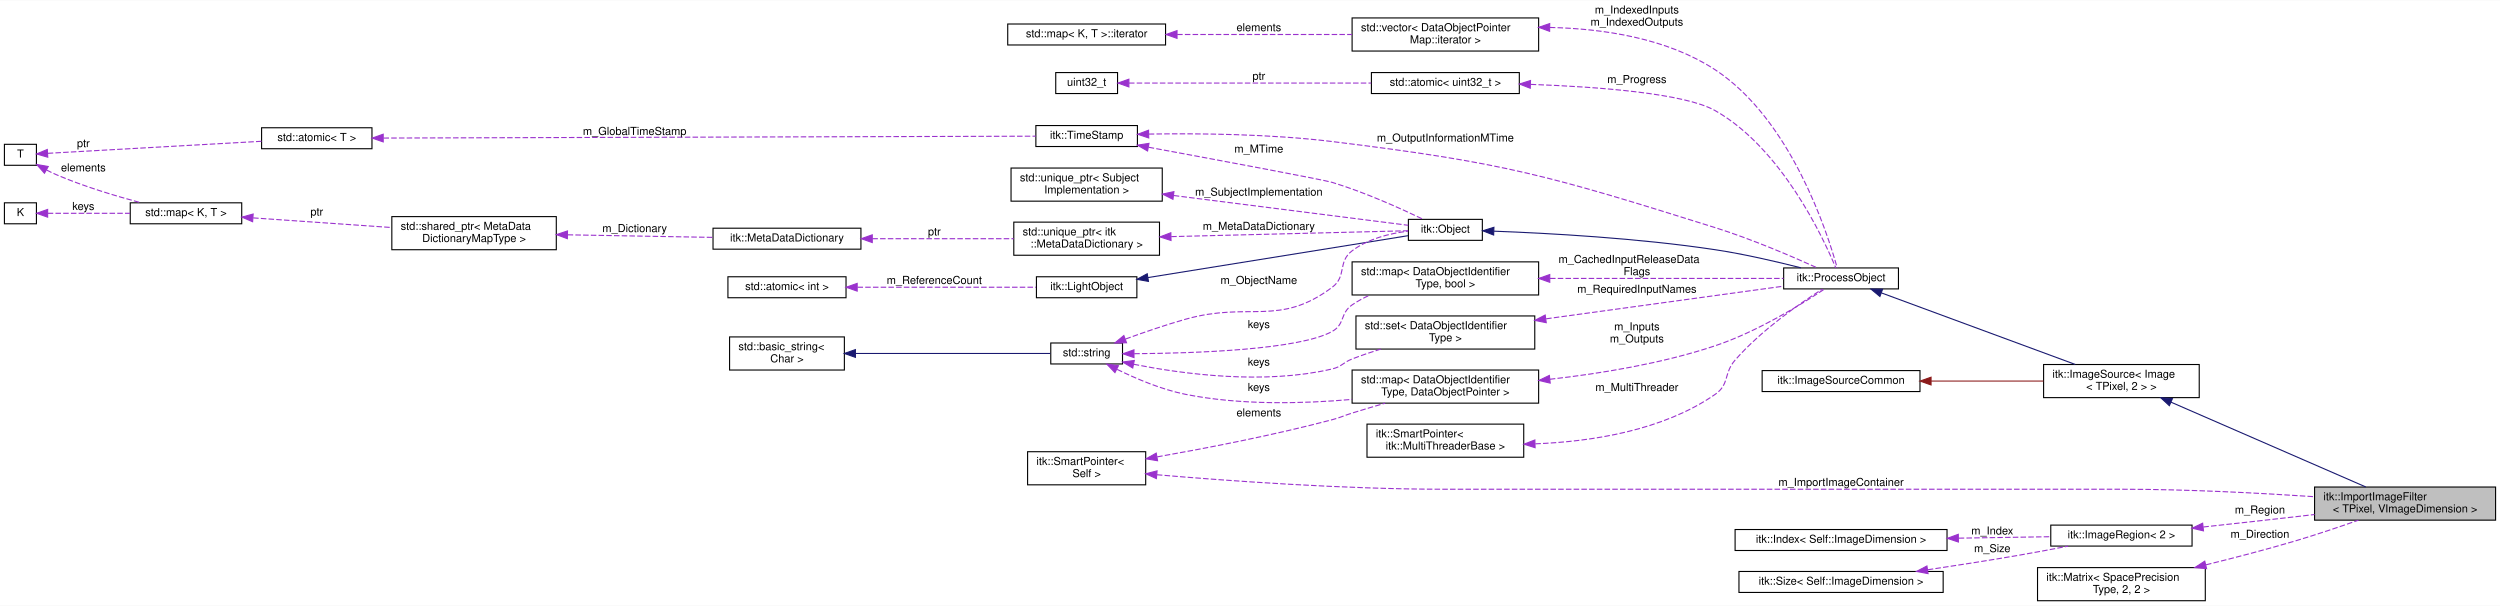
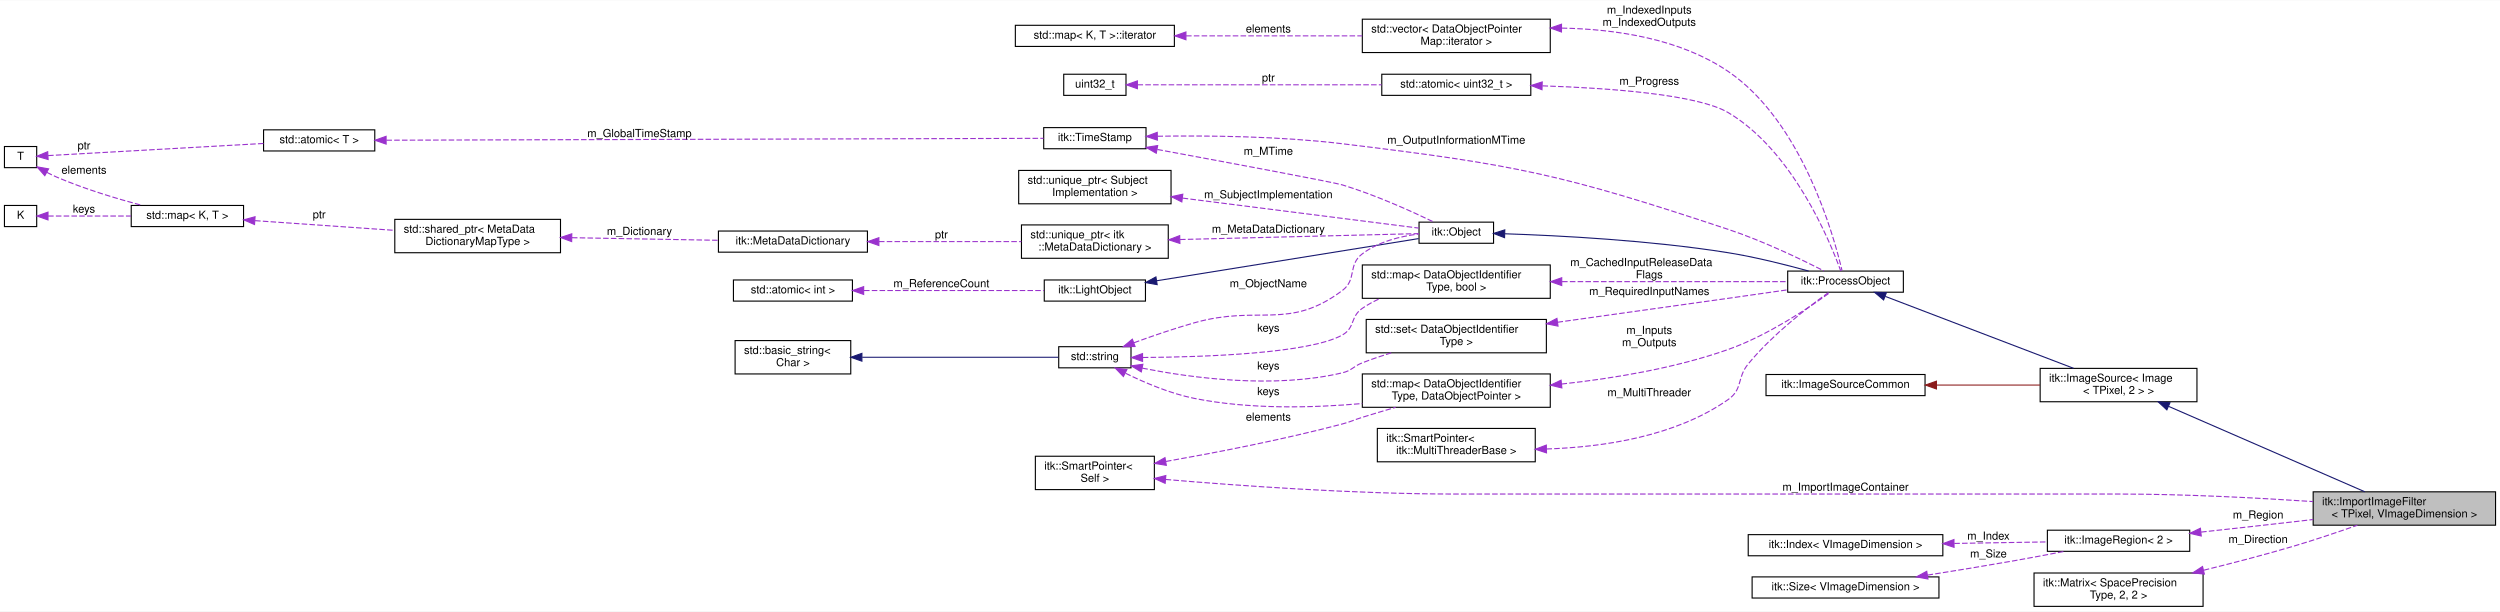
- <svg xmlns="http://www.w3.org/2000/svg" xmlns:xlink="http://www.w3.org/1999/xlink" width="2265pt" height="549pt" viewBox="0.00 0.00 2265.00 548.50">
-   <g id="graph0" class="graph" transform="scale(1 1) rotate(0) translate(4 544.5)">
-     <polygon fill="white" stroke="transparent" points="-4,4 -4,-544.5 2261,-544.5 2261,4 -4,4" />
+ <svg xmlns="http://www.w3.org/2000/svg" xmlns:xlink="http://www.w3.org/1999/xlink" width="2248pt" height="550pt" viewBox="0.00 0.00 2248.00 549.50">
+   <g id="graph0" class="graph" transform="scale(1 1) rotate(0) translate(4 545.5)">
+     <polygon fill="white" stroke="transparent" points="-4,4 -4,-545.5 2244,-545.5 2244,4 -4,4" />
    <g id="node1" class="node">
      <g id="a_node1">
        <a xlink:title="Import data from a standard C array into an itk::Image.">
-           <polygon fill="#bfbfbf" stroke="black" points="2093,-73.5 2093,-103.5 2257,-103.5 2257,-73.5 2093,-73.5" />
-           <text text-anchor="start" x="2101" y="-91.5" font-family="Helvetica,sans-Serif" font-size="10.00">itk::ImportImageFilter</text>
-           <text text-anchor="middle" x="2175" y="-80.5" font-family="Helvetica,sans-Serif" font-size="10.00">&lt; TPixel, VImageDimension &gt;</text>
+           <polygon fill="#bfbfbf" stroke="black" points="2076,-73.5 2076,-103.5 2240,-103.5 2240,-73.5 2076,-73.5" />
+           <text text-anchor="start" x="2084" y="-91.5" font-family="Helvetica,sans-Serif" font-size="10.00">itk::ImportImageFilter</text>
+           <text text-anchor="middle" x="2158" y="-80.5" font-family="Helvetica,sans-Serif" font-size="10.00">&lt; TPixel, VImageDimension &gt;</text>
        </a>
      </g>
    </g>
    <g id="node2" class="node">
      <g id="a_node2">
        <a xlink:href="classitk_1_1ImageSource.html" target="_top" xlink:title=" ">
-           <polygon fill="white" stroke="black" points="1847.5,-184.5 1847.5,-214.5 1988.5,-214.5 1988.5,-184.5 1847.5,-184.5" />
-           <text text-anchor="start" x="1855.5" y="-202.5" font-family="Helvetica,sans-Serif" font-size="10.00">itk::ImageSource&lt; Image</text>
-           <text text-anchor="middle" x="1918" y="-191.5" font-family="Helvetica,sans-Serif" font-size="10.00">&lt; TPixel, 2 &gt; &gt;</text>
+           <polygon fill="white" stroke="black" points="1830.5,-184.5 1830.5,-214.5 1971.5,-214.5 1971.5,-184.5 1830.5,-184.5" />
+           <text text-anchor="start" x="1838.5" y="-202.5" font-family="Helvetica,sans-Serif" font-size="10.00">itk::ImageSource&lt; Image</text>
+           <text text-anchor="middle" x="1901" y="-191.5" font-family="Helvetica,sans-Serif" font-size="10.00">&lt; TPixel, 2 &gt; &gt;</text>
        </a>
      </g>
    </g>
    <g id="edge1" class="edge">
-       <path fill="none" stroke="midnightblue" d="M1962.93,-180.38C2012.95,-158.6 2093.66,-123.47 2139.42,-103.55" />
-       <polygon fill="midnightblue" stroke="midnightblue" points="1961.43,-177.21 1953.66,-184.41 1964.22,-183.63 1961.43,-177.21" />
+       <path fill="none" stroke="midnightblue" d="M1945.93,-180.38C1995.95,-158.6 2076.66,-123.47 2122.42,-103.55" />
+       <polygon fill="midnightblue" stroke="midnightblue" points="1944.43,-177.21 1936.66,-184.41 1947.22,-183.63 1944.43,-177.21" />
    </g>
    <g id="node3" class="node">
      <g id="a_node3">
        <a xlink:href="classitk_1_1ProcessObject.html" target="_top" xlink:title="The base class for all process objects (source, filters, mappers) in the Insight data processing pipe...">
-           <polygon fill="white" stroke="black" points="1612,-283 1612,-302 1716,-302 1716,-283 1612,-283" />
-           <text text-anchor="middle" x="1664" y="-290" font-family="Helvetica,sans-Serif" font-size="10.00">itk::ProcessObject</text>
+           <polygon fill="white" stroke="black" points="1603.5,-283 1603.5,-302 1707.5,-302 1707.5,-283 1603.5,-283" />
+           <text text-anchor="middle" x="1655.5" y="-290" font-family="Helvetica,sans-Serif" font-size="10.00">itk::ProcessObject</text>
        </a>
      </g>
    </g>
    <g id="edge2" class="edge">
-       <path fill="none" stroke="midnightblue" d="M1700.63,-279.35C1746.91,-262.27 1827.53,-232.52 1876.22,-214.55" />
-       <polygon fill="midnightblue" stroke="midnightblue" points="1699.19,-276.15 1691.02,-282.9 1701.61,-282.72 1699.19,-276.15" />
+       <path fill="none" stroke="midnightblue" d="M1691.21,-279.24C1735.97,-262.15 1813.65,-232.48 1860.59,-214.55" />
+       <polygon fill="midnightblue" stroke="midnightblue" points="1689.73,-276.06 1681.64,-282.9 1692.23,-282.6 1689.73,-276.06" />
    </g>
    <g id="node4" class="node">
      <g id="a_node4">
        <a xlink:href="classitk_1_1Object.html" target="_top" xlink:title="Base class for most ITK classes.">
          <polygon fill="white" stroke="black" points="1272,-327 1272,-346 1339,-346 1339,-327 1272,-327" />
          <text text-anchor="middle" x="1305.5" y="-334" font-family="Helvetica,sans-Serif" font-size="10.00">itk::Object</text>
        </a>
      </g>
    </g>
    <g id="edge3" class="edge">
-       <path fill="none" stroke="midnightblue" d="M1349.56,-335.3C1398.4,-333.48 1480.3,-329.03 1550,-318.5 1576.27,-314.53 1605.5,-307.74 1627.64,-302.1" />
-       <polygon fill="midnightblue" stroke="midnightblue" points="1349.24,-331.81 1339.37,-335.66 1349.48,-338.8 1349.24,-331.81" />
+       <path fill="none" stroke="midnightblue" d="M1349.19,-335.54C1398.01,-333.93 1480.2,-329.68 1550,-318.5 1574.55,-314.57 1601.8,-307.7 1622.31,-302.02" />
+       <polygon fill="midnightblue" stroke="midnightblue" points="1348.89,-332.05 1339,-335.85 1349.1,-339.04 1348.89,-332.05" />
    </g>
    <g id="node5" class="node">
      <g id="a_node5">
        <a xlink:href="classitk_1_1LightObject.html" target="_top" xlink:title="Light weight base class for most itk classes.">
          <polygon fill="white" stroke="black" points="935,-275 935,-294 1026,-294 1026,-275 935,-275" />
          <text text-anchor="middle" x="980.5" y="-282" font-family="Helvetica,sans-Serif" font-size="10.00">itk::LightObject</text>
        </a>
      </g>
    </g>
    <g id="edge4" class="edge">
      <path fill="none" stroke="midnightblue" d="M1036.09,-293.29C1103.55,-304.15 1216.2,-322.28 1271.64,-331.21" />
      <polygon fill="midnightblue" stroke="midnightblue" points="1036.5,-289.81 1026.07,-291.68 1035.39,-296.72 1036.5,-289.81" />
    </g>
    <g id="node6" class="node">
      <g id="a_node6">
        <a xlink:title=" ">
          <polygon fill="white" stroke="black" points="655.5,-275 655.5,-294 762.5,-294 762.5,-275 655.5,-275" />
          <text text-anchor="middle" x="709" y="-282" font-family="Helvetica,sans-Serif" font-size="10.00">std::atomic&lt; int &gt;</text>
        </a>
      </g>
    </g>
    <g id="edge5" class="edge">
      <path fill="none" stroke="#9a32cd" stroke-dasharray="5,2" d="M772.89,-284.5C822.48,-284.5 890.42,-284.5 934.63,-284.5" />
      <polygon fill="#9a32cd" stroke="#9a32cd" points="772.6,-281 762.6,-284.5 772.6,-288 772.6,-281" />
      <text text-anchor="middle" x="842.5" y="-287.5" font-family="Helvetica,sans-Serif" font-size="10.00"> m_ReferenceCount</text>
    </g>
    <g id="node7" class="node">
      <g id="a_node7">
        <a xlink:href="classitk_1_1TimeStamp.html" target="_top" xlink:title="Generate a unique, increasing time value.">
          <polygon fill="white" stroke="black" points="934.5,-412 934.5,-431 1026.5,-431 1026.5,-412 934.5,-412" />
          <text text-anchor="middle" x="980.5" y="-419" font-family="Helvetica,sans-Serif" font-size="10.00">itk::TimeStamp</text>
        </a>
      </g>
    </g>
    <g id="edge18" class="edge">
-       <path fill="none" stroke="#9a32cd" stroke-dasharray="5,2" d="M1036.78,-423.28C1081.72,-424 1146.68,-423.4 1203,-416.5 1359.9,-397.29 1399.17,-385.79 1550,-338.5 1583.15,-328.11 1620.2,-312.15 1642.55,-302.03" />
-       <polygon fill="#9a32cd" stroke="#9a32cd" points="1036.72,-419.78 1026.66,-423.09 1036.59,-426.78 1036.72,-419.78" />
+       <path fill="none" stroke="#9a32cd" stroke-dasharray="5,2" d="M1036.78,-423.24C1081.72,-423.94 1146.67,-423.32 1203,-416.5 1359.83,-397.52 1400.07,-389.27 1550,-339.5 1581.15,-329.16 1615.56,-312.62 1636.08,-302.17" />
+       <polygon fill="#9a32cd" stroke="#9a32cd" points="1036.71,-419.74 1026.65,-423.06 1036.59,-426.74 1036.71,-419.74" />
      <text text-anchor="middle" x="1305.5" y="-416.5" font-family="Helvetica,sans-Serif" font-size="10.00"> m_OutputInformationMTime</text>
    </g>
    <g id="edge6" class="edge">
      <path fill="none" stroke="#9a32cd" stroke-dasharray="5,2" d="M1036.7,-411.34C1099.67,-399.7 1195.03,-381.91 1203,-379.5 1232.67,-370.51 1265.44,-355.68 1285.5,-346" />
      <polygon fill="#9a32cd" stroke="#9a32cd" points="1035.7,-407.96 1026.51,-413.22 1036.97,-414.85 1035.7,-407.96" />
      <text text-anchor="middle" x="1136.5" y="-406.5" font-family="Helvetica,sans-Serif" font-size="10.00"> m_MTime</text>
    </g>
    <g id="node8" class="node">
      <g id="a_node8">
        <a xlink:title=" ">
          <polygon fill="white" stroke="black" points="233,-410 233,-429 333,-429 333,-410 233,-410" />
          <text text-anchor="middle" x="283" y="-417" font-family="Helvetica,sans-Serif" font-size="10.00">std::atomic&lt; T &gt;</text>
        </a>
      </g>
    </g>
    <g id="edge7" class="edge">
      <path fill="none" stroke="#9a32cd" stroke-dasharray="5,2" d="M343.44,-419.67C479.86,-420.06 813,-421.02 934.35,-421.37" />
      <polygon fill="#9a32cd" stroke="#9a32cd" points="343.19,-416.17 333.18,-419.64 343.17,-423.17 343.19,-416.17" />
      <text text-anchor="middle" x="571" y="-422.5" font-family="Helvetica,sans-Serif" font-size="10.00"> m_GlobalTimeStamp</text>
    </g>
    <g id="node9" class="node">
      <g id="a_node9">
        <a xlink:title=" ">
          <polygon fill="white" stroke="black" points="0,-395 0,-414 29,-414 29,-395 0,-395" />
          <text text-anchor="middle" x="14.5" y="-402" font-family="Helvetica,sans-Serif" font-size="10.00">T</text>
        </a>
      </g>
    </g>
    <g id="edge8" class="edge">
      <path fill="none" stroke="#9a32cd" stroke-dasharray="5,2" d="M39.23,-405.84C82.59,-408.28 175.47,-413.5 232.94,-416.74" />
      <polygon fill="#9a32cd" stroke="#9a32cd" points="39.26,-402.33 29.08,-405.26 38.87,-409.32 39.26,-402.33" />
      <text text-anchor="middle" x="71.5" y="-411.5" font-family="Helvetica,sans-Serif" font-size="10.00"> ptr</text>
    </g>
    <g id="node14" class="node">
      <g id="a_node14">
        <a xlink:title=" ">
          <polygon fill="white" stroke="black" points="114,-342 114,-361 215,-361 215,-342 114,-342" />
          <text text-anchor="middle" x="164.5" y="-349" font-family="Helvetica,sans-Serif" font-size="10.00">std::map&lt; K, T &gt;</text>
        </a>
      </g>
    </g>
    <g id="edge15" class="edge">
      <path fill="none" stroke="#9a32cd" stroke-dasharray="5,2" d="M38.18,-390.74C41.1,-389.21 44.08,-387.75 47,-386.5 71.84,-375.84 100.96,-367.09 123.88,-361" />
      <polygon fill="#9a32cd" stroke="#9a32cd" points="36.28,-387.79 29.26,-395.73 39.7,-393.9 36.28,-387.79" />
      <text text-anchor="middle" x="71.5" y="-389.5" font-family="Helvetica,sans-Serif" font-size="10.00"> elements</text>
    </g>
    <g id="node10" class="node">
      <g id="a_node10">
        <a xlink:title=" ">
          <polygon fill="white" stroke="black" points="912,-362.5 912,-392.5 1049,-392.5 1049,-362.5 912,-362.5" />
          <text text-anchor="start" x="920" y="-380.5" font-family="Helvetica,sans-Serif" font-size="10.00">std::unique_ptr&lt; Subject</text>
          <text text-anchor="middle" x="980.5" y="-369.5" font-family="Helvetica,sans-Serif" font-size="10.00">Implementation &gt;</text>
        </a>
      </g>
    </g>
    <g id="edge9" class="edge">
      <path fill="none" stroke="#9a32cd" stroke-dasharray="5,2" d="M1059.45,-367.61C1127.36,-358.99 1222.48,-346.91 1271.86,-340.64" />
      <polygon fill="#9a32cd" stroke="#9a32cd" points="1058.69,-364.17 1049.21,-368.91 1059.57,-371.12 1058.69,-364.17" />
      <text text-anchor="middle" x="1136.5" y="-367.5" font-family="Helvetica,sans-Serif" font-size="10.00"> m_SubjectImplementation</text>
    </g>
    <g id="node11" class="node">
      <g id="a_node11">
        <a xlink:title=" ">
          <polygon fill="white" stroke="black" points="914.5,-313.5 914.5,-343.5 1046.5,-343.5 1046.5,-313.5 914.5,-313.5" />
          <text text-anchor="start" x="922.5" y="-331.5" font-family="Helvetica,sans-Serif" font-size="10.00">std::unique_ptr&lt; itk</text>
          <text text-anchor="middle" x="980.5" y="-320.5" font-family="Helvetica,sans-Serif" font-size="10.00">::MetaDataDictionary &gt;</text>
        </a>
      </g>
    </g>
    <g id="edge10" class="edge">
      <path fill="none" stroke="#9a32cd" stroke-dasharray="5,2" d="M1057.1,-330.37C1125.12,-332.06 1221.81,-334.45 1271.78,-335.69" />
      <polygon fill="#9a32cd" stroke="#9a32cd" points="1056.95,-326.87 1046.86,-330.12 1056.77,-333.87 1056.95,-326.87" />
      <text text-anchor="middle" x="1136.5" y="-336.5" font-family="Helvetica,sans-Serif" font-size="10.00"> m_MetaDataDictionary</text>
    </g>
    <g id="node12" class="node">
      <g id="a_node12">
        <a xlink:href="classitk_1_1MetaDataDictionary.html" target="_top" xlink:title="Provides a mechanism for storing a collection of arbitrary data types.">
          <polygon fill="white" stroke="black" points="642,-319 642,-338 776,-338 776,-319 642,-319" />
          <text text-anchor="middle" x="709" y="-326" font-family="Helvetica,sans-Serif" font-size="10.00">itk::MetaDataDictionary</text>
        </a>
      </g>
    </g>
    <g id="edge11" class="edge">
      <path fill="none" stroke="#9a32cd" stroke-dasharray="5,2" d="M786.35,-328.5C826.75,-328.5 875.84,-328.5 914.42,-328.5" />
      <polygon fill="#9a32cd" stroke="#9a32cd" points="786.27,-325 776.27,-328.5 786.27,-332 786.27,-325" />
      <text text-anchor="middle" x="842.5" y="-331.5" font-family="Helvetica,sans-Serif" font-size="10.00"> ptr</text>
    </g>
    <g id="node13" class="node">
      <g id="a_node13">
        <a xlink:title=" ">
          <polygon fill="white" stroke="black" points="351,-318.5 351,-348.5 500,-348.5 500,-318.5 351,-318.5" />
          <text text-anchor="start" x="359" y="-336.5" font-family="Helvetica,sans-Serif" font-size="10.00">std::shared_ptr&lt; MetaData</text>
          <text text-anchor="middle" x="425.5" y="-325.5" font-family="Helvetica,sans-Serif" font-size="10.00">DictionaryMapType &gt;</text>
        </a>
      </g>
    </g>
    <g id="edge12" class="edge">
      <path fill="none" stroke="#9a32cd" stroke-dasharray="5,2" d="M510.29,-332.01C552.24,-331.27 602.31,-330.38 641.57,-329.68" />
      <polygon fill="#9a32cd" stroke="#9a32cd" points="510.03,-328.52 500.09,-332.19 510.15,-335.51 510.03,-328.52" />
      <text text-anchor="middle" x="571" y="-334.5" font-family="Helvetica,sans-Serif" font-size="10.00"> m_Dictionary</text>
    </g>
    <g id="edge13" class="edge">
      <path fill="none" stroke="#9a32cd" stroke-dasharray="5,2" d="M225.34,-347.34C262.61,-344.75 310.86,-341.4 350.52,-338.64" />
      <polygon fill="#9a32cd" stroke="#9a32cd" points="224.86,-343.87 215.13,-348.05 225.35,-350.85 224.86,-343.87" />
      <text text-anchor="middle" x="283" y="-349.5" font-family="Helvetica,sans-Serif" font-size="10.00"> ptr</text>
    </g>
    <g id="node15" class="node">
      <g id="a_node15">
        <a xlink:title=" ">
          <polygon fill="white" stroke="black" points="0,-342 0,-361 29,-361 29,-342 0,-342" />
          <text text-anchor="middle" x="14.5" y="-349" font-family="Helvetica,sans-Serif" font-size="10.00">K</text>
        </a>
      </g>
    </g>
    <g id="edge14" class="edge">
      <path fill="none" stroke="#9a32cd" stroke-dasharray="5,2" d="M39.24,-351.5C59.28,-351.5 88.63,-351.5 113.78,-351.5" />
      <polygon fill="#9a32cd" stroke="#9a32cd" points="39.16,-348 29.16,-351.5 39.16,-355 39.16,-348" />
      <text text-anchor="middle" x="71.5" y="-354.5" font-family="Helvetica,sans-Serif" font-size="10.00"> keys</text>
    </g>
    <g id="node16" class="node">
      <g id="a_node16">
        <a xlink:title=" ">
          <polygon fill="white" stroke="black" points="948,-215 948,-234 1013,-234 1013,-215 948,-215" />
          <text text-anchor="middle" x="980.5" y="-222" font-family="Helvetica,sans-Serif" font-size="10.00">std::string</text>
        </a>
      </g>
    </g>
    <g id="edge16" class="edge">
      <path fill="none" stroke="#9a32cd" stroke-dasharray="5,2" d="M1015.68,-237.57C1031.98,-243.52 1051.84,-250.36 1070,-255.5 1128.21,-271.98 1154.58,-248.22 1203,-284.5 1216.37,-294.52 1207.68,-307.42 1221,-317.5 1235.47,-328.44 1255.11,-333.27 1271.71,-335.33" />
      <polygon fill="#9a32cd" stroke="#9a32cd" points="1016.63,-234.19 1006.04,-234 1014.2,-240.75 1016.63,-234.19" />
      <text text-anchor="middle" x="1136.5" y="-287.5" font-family="Helvetica,sans-Serif" font-size="10.00"> m_ObjectName</text>
    </g>
    <g id="node18" class="node">
      <g id="a_node18">
        <a xlink:title=" ">
          <polygon fill="white" stroke="black" points="1221,-179.5 1221,-209.5 1390,-209.5 1390,-179.5 1221,-179.5" />
          <text text-anchor="start" x="1229" y="-197.5" font-family="Helvetica,sans-Serif" font-size="10.00">std::map&lt; DataObjectIdentifier</text>
          <text text-anchor="middle" x="1305.5" y="-186.5" font-family="Helvetica,sans-Serif" font-size="10.00">Type, DataObjectPointer &gt;</text>
        </a>
      </g>
    </g>
    <g id="edge20" class="edge">
      <path fill="none" stroke="#9a32cd" stroke-dasharray="5,2" d="M1008.15,-210.08C1025.27,-201.66 1048.3,-191.85 1070,-187.5 1119.42,-177.59 1175.86,-178.89 1220.98,-182.89" />
      <polygon fill="#9a32cd" stroke="#9a32cd" points="1006.14,-207.18 998.81,-214.83 1009.31,-213.42 1006.14,-207.18" />
      <text text-anchor="middle" x="1136.5" y="-190.5" font-family="Helvetica,sans-Serif" font-size="10.00"> keys</text>
    </g>
    <g id="node22" class="node">
      <g id="a_node22">
        <a xlink:title=" ">
          <polygon fill="white" stroke="black" points="1221,-277.5 1221,-307.5 1390,-307.5 1390,-277.5 1221,-277.5" />
          <text text-anchor="start" x="1229" y="-295.5" font-family="Helvetica,sans-Serif" font-size="10.00">std::map&lt; DataObjectIdentifier</text>
          <text text-anchor="middle" x="1305.5" y="-284.5" font-family="Helvetica,sans-Serif" font-size="10.00">Type, bool &gt;</text>
        </a>
      </g>
    </g>
    <g id="edge25" class="edge">
      <path fill="none" stroke="#9a32cd" stroke-dasharray="5,2" d="M1023.6,-224.29C1079.1,-224.68 1173.22,-227.89 1203,-244.5 1214.65,-250.99 1210.02,-260.93 1221,-268.5 1225.97,-271.92 1231.42,-274.86 1237.09,-277.39" />
      <polygon fill="#9a32cd" stroke="#9a32cd" points="1023.39,-220.79 1013.37,-224.24 1023.36,-227.79 1023.39,-220.79" />
      <text text-anchor="middle" x="1136.5" y="-247.5" font-family="Helvetica,sans-Serif" font-size="10.00"> keys</text>
    </g>
    <g id="node23" class="node">
      <g id="a_node23">
        <a xlink:title=" ">
          <polygon fill="white" stroke="black" points="1224.5,-228.5 1224.5,-258.5 1386.5,-258.5 1386.5,-228.5 1224.5,-228.5" />
          <text text-anchor="start" x="1232.5" y="-246.5" font-family="Helvetica,sans-Serif" font-size="10.00">std::set&lt; DataObjectIdentifier</text>
          <text text-anchor="middle" x="1305.5" y="-235.5" font-family="Helvetica,sans-Serif" font-size="10.00">Type &gt;</text>
        </a>
      </g>
    </g>
    <g id="edge27" class="edge">
      <path fill="none" stroke="#9a32cd" stroke-dasharray="5,2" d="M1023.14,-214.71C1068.12,-205.78 1141.59,-196 1203,-210.5 1211.71,-212.55 1212.67,-216.25 1221,-219.5 1229.29,-222.73 1238.2,-225.75 1246.99,-228.48" />
      <polygon fill="#9a32cd" stroke="#9a32cd" points="1022.25,-211.32 1013.17,-216.77 1023.67,-218.17 1022.25,-211.32" />
      <text text-anchor="middle" x="1136.5" y="-213.5" font-family="Helvetica,sans-Serif" font-size="10.00"> keys</text>
    </g>
    <g id="node17" class="node">
      <g id="a_node17">
        <a xlink:title=" ">
          <polygon fill="white" stroke="black" points="657,-209.5 657,-239.5 761,-239.5 761,-209.5 657,-209.5" />
          <text text-anchor="start" x="665" y="-227.5" font-family="Helvetica,sans-Serif" font-size="10.00">std::basic_string&lt;</text>
          <text text-anchor="middle" x="709" y="-216.5" font-family="Helvetica,sans-Serif" font-size="10.00"> Char &gt;</text>
        </a>
      </g>
    </g>
    <g id="edge17" class="edge">
      <path fill="none" stroke="midnightblue" d="M771.31,-224.5C826.18,-224.5 904.43,-224.5 947.69,-224.5" />
      <polygon fill="midnightblue" stroke="midnightblue" points="771.01,-221 761.01,-224.5 771.01,-228 771.01,-221" />
    </g>
    <g id="edge19" class="edge">
-       <path fill="none" stroke="#9a32cd" stroke-dasharray="5,2" d="M1400.13,-201.13C1446.16,-206.29 1501.93,-215.41 1550,-231.5 1588.06,-244.23 1628.46,-269.22 1649.1,-282.93" />
-       <polygon fill="#9a32cd" stroke="#9a32cd" points="1400.48,-197.65 1390.17,-200.06 1399.73,-204.61 1400.48,-197.65" />
+       <path fill="none" stroke="#9a32cd" stroke-dasharray="5,2" d="M1400.1,-200.41C1446.24,-205.4 1502.11,-214.58 1550,-231.5 1585.65,-244.1 1622.83,-269.14 1641.77,-282.89" />
+       <polygon fill="#9a32cd" stroke="#9a32cd" points="1400.41,-196.93 1390.11,-199.38 1399.7,-203.89 1400.41,-196.93" />
      <text text-anchor="middle" x="1479" y="-245.5" font-family="Helvetica,sans-Serif" font-size="10.00"> m_Inputs</text>
      <text text-anchor="middle" x="1479" y="-234.5" font-family="Helvetica,sans-Serif" font-size="10.00">m_Outputs</text>
    </g>
    <g id="node19" class="node">
      <g id="a_node19">
        <a xlink:href="classitk_1_1SmartPointer.html" target="_top" xlink:title=" ">
          <polygon fill="white" stroke="black" points="927,-105.5 927,-135.5 1034,-135.5 1034,-105.5 927,-105.5" />
          <text text-anchor="start" x="935" y="-123.5" font-family="Helvetica,sans-Serif" font-size="10.00">itk::SmartPointer&lt;</text>
          <text text-anchor="middle" x="980.5" y="-112.5" font-family="Helvetica,sans-Serif" font-size="10.00"> Self &gt;</text>
        </a>
      </g>
    </g>
    <g id="edge36" class="edge">
-       <path fill="none" stroke="#9a32cd" stroke-dasharray="5,2" d="M1044.12,-114.63C1109.15,-109.05 1213.85,-101.5 1304.5,-101.5 1304.5,-101.5 1304.5,-101.5 1919,-101.5 1977.18,-101.5 2042.73,-98.08 2092.8,-94.75" />
+       <path fill="none" stroke="#9a32cd" stroke-dasharray="5,2" d="M1044.12,-114.63C1109.15,-109.05 1213.85,-101.5 1304.5,-101.5 1304.5,-101.5 1304.5,-101.5 1902,-101.5 1960.18,-101.5 2025.73,-98.08 2075.8,-94.75" />
      <polygon fill="#9a32cd" stroke="#9a32cd" points="1043.69,-111.15 1034.03,-115.51 1044.3,-118.13 1043.69,-111.15" />
-       <text text-anchor="middle" x="1664" y="-104.5" font-family="Helvetica,sans-Serif" font-size="10.00"> m_ImportImageContainer</text>
+       <text text-anchor="middle" x="1655.5" y="-104.5" font-family="Helvetica,sans-Serif" font-size="10.00"> m_ImportImageContainer</text>
    </g>
    <g id="edge21" class="edge">
      <path fill="none" stroke="#9a32cd" stroke-dasharray="5,2" d="M1044.4,-130.82C1089,-138.67 1150.08,-150.48 1203,-164.5 1211.15,-166.66 1212.95,-168 1221,-170.5 1230.65,-173.49 1240.97,-176.57 1250.95,-179.47" />
      <polygon fill="#9a32cd" stroke="#9a32cd" points="1044.74,-127.33 1034.29,-129.06 1043.54,-134.23 1044.74,-127.33" />
      <text text-anchor="middle" x="1136.5" y="-167.5" font-family="Helvetica,sans-Serif" font-size="10.00"> elements</text>
    </g>
    <g id="node20" class="node">
      <g id="a_node20">
        <a xlink:title=" ">
          <polygon fill="white" stroke="black" points="1221,-498.5 1221,-528.5 1390,-528.5 1390,-498.5 1221,-498.5" />
          <text text-anchor="start" x="1229" y="-516.5" font-family="Helvetica,sans-Serif" font-size="10.00">std::vector&lt; DataObjectPointer</text>
          <text text-anchor="middle" x="1305.5" y="-505.5" font-family="Helvetica,sans-Serif" font-size="10.00">Map::iterator &gt;</text>
        </a>
      </g>
    </g>
    <g id="edge22" class="edge">
-       <path fill="none" stroke="#9a32cd" stroke-dasharray="5,2" d="M1400.16,-519.88C1448.46,-518.78 1506.25,-510.24 1550,-481.5 1618.69,-436.37 1651.71,-333.73 1660.52,-302.02" />
-       <polygon fill="#9a32cd" stroke="#9a32cd" points="1399.96,-516.38 1390.01,-520 1400.05,-523.38 1399.96,-516.38" />
-       <text text-anchor="middle" x="1479" y="-532.5" font-family="Helvetica,sans-Serif" font-size="10.00"> m_IndexedInputs</text>
-       <text text-anchor="middle" x="1479" y="-521.5" font-family="Helvetica,sans-Serif" font-size="10.00">m_IndexedOutputs</text>
+       <path fill="none" stroke="#9a32cd" stroke-dasharray="5,2" d="M1400.29,-520.48C1448.76,-519.58 1506.66,-511.03 1550,-481.5 1616.3,-436.31 1644.78,-334.6 1652.34,-302.44" />
+       <polygon fill="#9a32cd" stroke="#9a32cd" points="1400.07,-516.98 1390.1,-520.56 1400.12,-523.98 1400.07,-516.98" />
+       <text text-anchor="middle" x="1479" y="-533.5" font-family="Helvetica,sans-Serif" font-size="10.00"> m_IndexedInputs</text>
+       <text text-anchor="middle" x="1479" y="-522.5" font-family="Helvetica,sans-Serif" font-size="10.00">m_IndexedOutputs</text>
    </g>
    <g id="node21" class="node">
      <g id="a_node21">
        <a xlink:title=" ">
          <polygon fill="white" stroke="black" points="909,-504 909,-523 1052,-523 1052,-504 909,-504" />
          <text text-anchor="middle" x="980.5" y="-511" font-family="Helvetica,sans-Serif" font-size="10.00">std::map&lt; K, T &gt;::iterator</text>
        </a>
      </g>
    </g>
    <g id="edge23" class="edge">
      <path fill="none" stroke="#9a32cd" stroke-dasharray="5,2" d="M1062.49,-513.5C1110.84,-513.5 1172.12,-513.5 1220.92,-513.5" />
      <polygon fill="#9a32cd" stroke="#9a32cd" points="1062.38,-510 1052.38,-513.5 1062.38,-517 1062.38,-510" />
      <text text-anchor="middle" x="1136.5" y="-516.5" font-family="Helvetica,sans-Serif" font-size="10.00"> elements</text>
    </g>
    <g id="edge24" class="edge">
-       <path fill="none" stroke="#9a32cd" stroke-dasharray="5,2" d="M1400.33,-292.5C1468.03,-292.5 1556.84,-292.5 1611.9,-292.5" />
-       <polygon fill="#9a32cd" stroke="#9a32cd" points="1400.08,-289 1390.08,-292.5 1400.08,-296 1400.08,-289" />
+       <path fill="none" stroke="#9a32cd" stroke-dasharray="5,2" d="M1400.6,-292.5C1465.89,-292.5 1550.35,-292.5 1603.49,-292.5" />
+       <polygon fill="#9a32cd" stroke="#9a32cd" points="1400.3,-289 1390.3,-292.5 1400.3,-296 1400.3,-289" />
      <text text-anchor="start" x="1408" y="-306.5" font-family="Helvetica,sans-Serif" font-size="10.00"> m_CachedInputReleaseData</text>
      <text text-anchor="middle" x="1479" y="-295.5" font-family="Helvetica,sans-Serif" font-size="10.00">Flags</text>
    </g>
    <g id="edge26" class="edge">
-       <path fill="none" stroke="#9a32cd" stroke-dasharray="5,2" d="M1396.81,-255.91C1464.91,-265.27 1555.88,-277.78 1611.9,-285.48" />
-       <polygon fill="#9a32cd" stroke="#9a32cd" points="1396.89,-252.39 1386.51,-254.5 1395.94,-259.33 1396.89,-252.39" />
-       <text text-anchor="middle" x="1479" y="-279.5" font-family="Helvetica,sans-Serif" font-size="10.00"> m_RequiredInputNames</text>
+       <path fill="none" stroke="#9a32cd" stroke-dasharray="5,2" d="M1396.5,-255.98C1442.44,-262.38 1499.21,-270.31 1550,-277.5 1567.42,-279.97 1586.47,-282.69 1603.48,-285.14" />
+       <polygon fill="#9a32cd" stroke="#9a32cd" points="1396.96,-252.51 1386.57,-254.6 1395.99,-259.45 1396.96,-252.51" />
+       <text text-anchor="middle" x="1479" y="-280.5" font-family="Helvetica,sans-Serif" font-size="10.00"> m_RequiredInputNames</text>
    </g>
    <g id="node24" class="node">
      <g id="a_node24">
        <a xlink:title=" ">
          <polygon fill="white" stroke="black" points="1238.5,-460 1238.5,-479 1372.5,-479 1372.5,-460 1238.5,-460" />
          <text text-anchor="middle" x="1305.5" y="-467" font-family="Helvetica,sans-Serif" font-size="10.00">std::atomic&lt; uint32_t &gt;</text>
        </a>
      </g>
    </g>
    <g id="edge28" class="edge">
-       <path fill="none" stroke="#9a32cd" stroke-dasharray="5,2" d="M1382.84,-468.3C1443.38,-466.13 1522.28,-460.26 1550,-444.5 1610.03,-410.37 1647.61,-329.95 1659.18,-302.15" />
-       <polygon fill="#9a32cd" stroke="#9a32cd" points="1382.41,-464.81 1372.53,-468.63 1382.64,-471.8 1382.41,-464.81" />
+       <path fill="none" stroke="#9a32cd" stroke-dasharray="5,2" d="M1382.99,-468.56C1443.63,-466.55 1522.58,-460.77 1550,-444.5 1607.84,-410.19 1641.11,-329.89 1651.19,-302.14" />
+       <polygon fill="#9a32cd" stroke="#9a32cd" points="1382.55,-465.07 1372.66,-468.87 1382.76,-472.07 1382.55,-465.07" />
      <text text-anchor="middle" x="1479" y="-469.5" font-family="Helvetica,sans-Serif" font-size="10.00"> m_Progress</text>
    </g>
    <g id="node25" class="node">
      <g id="a_node25">
        <a xlink:title=" ">
          <polygon fill="white" stroke="black" points="952.5,-460 952.5,-479 1008.5,-479 1008.5,-460 952.5,-460" />
          <text text-anchor="middle" x="980.5" y="-467" font-family="Helvetica,sans-Serif" font-size="10.00">uint32_t</text>
        </a>
      </g>
    </g>
    <g id="edge29" class="edge">
      <path fill="none" stroke="#9a32cd" stroke-dasharray="5,2" d="M1018.85,-469.5C1072.45,-469.5 1172.04,-469.5 1238.31,-469.5" />
      <polygon fill="#9a32cd" stroke="#9a32cd" points="1018.76,-466 1008.76,-469.5 1018.76,-473 1018.76,-466" />
      <text text-anchor="middle" x="1136.5" y="-472.5" font-family="Helvetica,sans-Serif" font-size="10.00"> ptr</text>
    </g>
    <g id="node26" class="node">
      <g id="a_node26">
        <a xlink:href="classitk_1_1SmartPointer.html" target="_top" xlink:title=" ">
          <polygon fill="white" stroke="black" points="1234.5,-130.5 1234.5,-160.5 1376.5,-160.5 1376.5,-130.5 1234.5,-130.5" />
          <text text-anchor="start" x="1242.5" y="-148.5" font-family="Helvetica,sans-Serif" font-size="10.00">itk::SmartPointer&lt;</text>
          <text text-anchor="middle" x="1305.5" y="-137.5" font-family="Helvetica,sans-Serif" font-size="10.00"> itk::MultiThreaderBase &gt;</text>
        </a>
      </g>
    </g>
    <g id="edge30" class="edge">
-       <path fill="none" stroke="#9a32cd" stroke-dasharray="5,2" d="M1386.99,-142.64C1437.84,-144.63 1502.64,-154.56 1550,-187.5 1563.08,-196.6 1557.52,-206.5 1568,-218.5 1591.78,-245.75 1626.81,-269.96 1647.02,-282.8" />
-       <polygon fill="#9a32cd" stroke="#9a32cd" points="1386.79,-139.13 1376.69,-142.33 1386.59,-146.13 1386.79,-139.13" />
-       <text text-anchor="middle" x="1479" y="-190.5" font-family="Helvetica,sans-Serif" font-size="10.00"> m_MultiThreader</text>
+       <path fill="none" stroke="#9a32cd" stroke-dasharray="5,2" d="M1386.54,-142.02C1437.52,-143.64 1502.65,-153.22 1550,-186.5 1563.35,-195.88 1557.64,-205.89 1568,-218.5 1589.95,-245.22 1622.31,-269.99 1640.59,-282.99" />
+       <polygon fill="#9a32cd" stroke="#9a32cd" points="1386.61,-138.52 1376.54,-141.79 1386.46,-145.52 1386.61,-138.52" />
+       <text text-anchor="middle" x="1479" y="-189.5" font-family="Helvetica,sans-Serif" font-size="10.00"> m_MultiThreader</text>
    </g>
    <g id="node27" class="node">
      <g id="a_node27">
        <a xlink:href="structitk_1_1ImageSourceCommon.html" target="_top" xlink:title="Secondary base class of ImageSource common between templates.">
-           <polygon fill="white" stroke="black" points="1592.5,-190 1592.5,-209 1735.5,-209 1735.5,-190 1592.5,-190" />
-           <text text-anchor="middle" x="1664" y="-197" font-family="Helvetica,sans-Serif" font-size="10.00">itk::ImageSourceCommon</text>
+           <polygon fill="white" stroke="black" points="1584,-190 1584,-209 1727,-209 1727,-190 1584,-190" />
+           <text text-anchor="middle" x="1655.5" y="-197" font-family="Helvetica,sans-Serif" font-size="10.00">itk::ImageSourceCommon</text>
        </a>
      </g>
    </g>
    <g id="edge31" class="edge">
-       <path fill="none" stroke="#8b1a1a" d="M1745.54,-199.5C1778.3,-199.5 1815.8,-199.5 1847.36,-199.5" />
-       <polygon fill="#8b1a1a" stroke="#8b1a1a" points="1745.53,-196 1735.53,-199.5 1745.53,-203 1745.53,-196" />
+       <path fill="none" stroke="#8b1a1a" d="M1737.31,-199.5C1767.42,-199.5 1801.31,-199.5 1830.33,-199.5" />
+       <polygon fill="#8b1a1a" stroke="#8b1a1a" points="1737.26,-196 1727.26,-199.5 1737.26,-203 1737.26,-196" />
    </g>
    <g id="node28" class="node">
      <g id="a_node28">
        <a xlink:href="classitk_1_1ImageRegion.html" target="_top" xlink:title=" ">
-           <polygon fill="white" stroke="black" points="1854,-50 1854,-69 1982,-69 1982,-50 1854,-50" />
-           <text text-anchor="middle" x="1918" y="-57" font-family="Helvetica,sans-Serif" font-size="10.00">itk::ImageRegion&lt; 2 &gt;</text>
+           <polygon fill="white" stroke="black" points="1837,-50 1837,-69 1965,-69 1965,-50 1837,-50" />
+           <text text-anchor="middle" x="1901" y="-57" font-family="Helvetica,sans-Serif" font-size="10.00">itk::ImageRegion&lt; 2 &gt;</text>
        </a>
      </g>
    </g>
    <g id="edge32" class="edge">
-       <path fill="none" stroke="#9a32cd" stroke-dasharray="5,2" d="M1992.22,-67.3C2018.35,-70.13 2048,-73.39 2075,-76.5 2080.85,-77.17 2086.89,-77.88 2092.97,-78.6" />
-       <polygon fill="#9a32cd" stroke="#9a32cd" points="1992.34,-63.79 1982.02,-66.19 1991.59,-70.75 1992.34,-63.79" />
-       <text text-anchor="middle" x="2043.5" y="-79.5" font-family="Helvetica,sans-Serif" font-size="10.00"> m_Region</text>
+       <path fill="none" stroke="#9a32cd" stroke-dasharray="5,2" d="M1975.22,-67.3C2001.35,-70.13 2031,-73.39 2058,-76.5 2063.85,-77.17 2069.89,-77.88 2075.97,-78.6" />
+       <polygon fill="#9a32cd" stroke="#9a32cd" points="1975.34,-63.79 1965.02,-66.19 1974.59,-70.75 1975.34,-63.79" />
+       <text text-anchor="middle" x="2026.5" y="-79.5" font-family="Helvetica,sans-Serif" font-size="10.00"> m_Region</text>
    </g>
    <g id="node29" class="node">
      <g id="a_node29">
        <a xlink:href="structitk_1_1Index.html" target="_top" xlink:title=" ">
-           <polygon fill="white" stroke="black" points="1568,-46 1568,-65 1760,-65 1760,-46 1568,-46" />
-           <text text-anchor="middle" x="1664" y="-53" font-family="Helvetica,sans-Serif" font-size="10.00">itk::Index&lt; Self::ImageDimension &gt;</text>
+           <polygon fill="white" stroke="black" points="1568,-46 1568,-65 1743,-65 1743,-46 1568,-46" />
+           <text text-anchor="middle" x="1655.5" y="-53" font-family="Helvetica,sans-Serif" font-size="10.00">itk::Index&lt; VImageDimension &gt;</text>
        </a>
      </g>
    </g>
    <g id="edge33" class="edge">
-       <path fill="none" stroke="#9a32cd" stroke-dasharray="5,2" d="M1770.6,-57.18C1798.84,-57.62 1828.48,-58.09 1853.65,-58.49" />
-       <polygon fill="#9a32cd" stroke="#9a32cd" points="1770.32,-53.67 1760.27,-57.01 1770.21,-60.67 1770.32,-53.67" />
-       <text text-anchor="middle" x="1801" y="-60.5" font-family="Helvetica,sans-Serif" font-size="10.00"> m_Index</text>
+       <path fill="none" stroke="#9a32cd" stroke-dasharray="5,2" d="M1753.28,-57.09C1781.34,-57.55 1811.26,-58.04 1836.7,-58.46" />
+       <polygon fill="#9a32cd" stroke="#9a32cd" points="1753.09,-53.59 1743.03,-56.92 1752.98,-60.59 1753.09,-53.59" />
+       <text text-anchor="middle" x="1784" y="-60.5" font-family="Helvetica,sans-Serif" font-size="10.00"> m_Index</text>
    </g>
    <g id="node30" class="node">
      <g id="a_node30">
        <a xlink:href="structitk_1_1Size.html" target="_top" xlink:title=" ">
-           <polygon fill="white" stroke="black" points="1571.5,-8 1571.5,-27 1756.5,-27 1756.5,-8 1571.5,-8" />
-           <text text-anchor="middle" x="1664" y="-15" font-family="Helvetica,sans-Serif" font-size="10.00">itk::Size&lt; Self::ImageDimension &gt;</text>
+           <polygon fill="white" stroke="black" points="1571.5,-8 1571.5,-27 1739.5,-27 1739.5,-8 1571.5,-8" />
+           <text text-anchor="middle" x="1655.5" y="-15" font-family="Helvetica,sans-Serif" font-size="10.00">itk::Size&lt; VImageDimension &gt;</text>
        </a>
      </g>
    </g>
    <g id="edge34" class="edge">
-       <path fill="none" stroke="#9a32cd" stroke-dasharray="5,2" d="M1742.56,-28.55C1768.49,-32.42 1797.53,-36.94 1824,-41.5 1838.91,-44.07 1855.12,-47.11 1869.76,-49.96" />
-       <polygon fill="#9a32cd" stroke="#9a32cd" points="1742.81,-25.05 1732.41,-27.05 1741.79,-31.97 1742.81,-25.05" />
-       <text text-anchor="middle" x="1801" y="-44.5" font-family="Helvetica,sans-Serif" font-size="10.00"> m_Size</text>
+       <path fill="none" stroke="#9a32cd" stroke-dasharray="5,2" d="M1729.21,-28.6C1753.93,-32.5 1781.69,-37.03 1807,-41.5 1821.74,-44.1 1837.75,-47.13 1852.27,-49.95" />
+       <polygon fill="#9a32cd" stroke="#9a32cd" points="1729.61,-25.12 1719.18,-27.02 1728.52,-32.03 1729.61,-25.12" />
+       <text text-anchor="middle" x="1784" y="-44.5" font-family="Helvetica,sans-Serif" font-size="10.00"> m_Size</text>
    </g>
    <g id="node31" class="node">
      <g id="a_node31">
        <a xlink:href="classitk_1_1Matrix.html" target="_top" xlink:title=" ">
-           <polygon fill="white" stroke="black" points="1842,-0.5 1842,-30.5 1994,-30.5 1994,-0.5 1842,-0.5" />
-           <text text-anchor="start" x="1850" y="-18.5" font-family="Helvetica,sans-Serif" font-size="10.00">itk::Matrix&lt; SpacePrecision</text>
-           <text text-anchor="middle" x="1918" y="-7.5" font-family="Helvetica,sans-Serif" font-size="10.00">Type, 2, 2 &gt;</text>
+           <polygon fill="white" stroke="black" points="1825,-0.5 1825,-30.5 1977,-30.5 1977,-0.5 1825,-0.5" />
+           <text text-anchor="start" x="1833" y="-18.5" font-family="Helvetica,sans-Serif" font-size="10.00">itk::Matrix&lt; SpacePrecision</text>
+           <text text-anchor="middle" x="1901" y="-7.5" font-family="Helvetica,sans-Serif" font-size="10.00">Type, 2, 2 &gt;</text>
        </a>
      </g>
    </g>
    <g id="edge35" class="edge">
-       <path fill="none" stroke="#9a32cd" stroke-dasharray="5,2" d="M1994.65,-33.03C2020.29,-39.33 2049.01,-46.8 2075,-54.5 2094.17,-60.18 2115.14,-67.25 2132.83,-73.48" />
-       <polygon fill="#9a32cd" stroke="#9a32cd" points="1995.16,-29.55 1984.61,-30.58 1993.5,-36.35 1995.16,-29.55" />
-       <text text-anchor="middle" x="2043.5" y="-57.5" font-family="Helvetica,sans-Serif" font-size="10.00"> m_Direction</text>
+       <path fill="none" stroke="#9a32cd" stroke-dasharray="5,2" d="M1977.65,-33.03C2003.29,-39.33 2032.01,-46.8 2058,-54.5 2077.17,-60.18 2098.14,-67.25 2115.83,-73.48" />
+       <polygon fill="#9a32cd" stroke="#9a32cd" points="1978.16,-29.55 1967.61,-30.58 1976.5,-36.35 1978.16,-29.55" />
+       <text text-anchor="middle" x="2026.5" y="-57.5" font-family="Helvetica,sans-Serif" font-size="10.00"> m_Direction</text>
    </g>
  </g>
</svg>
